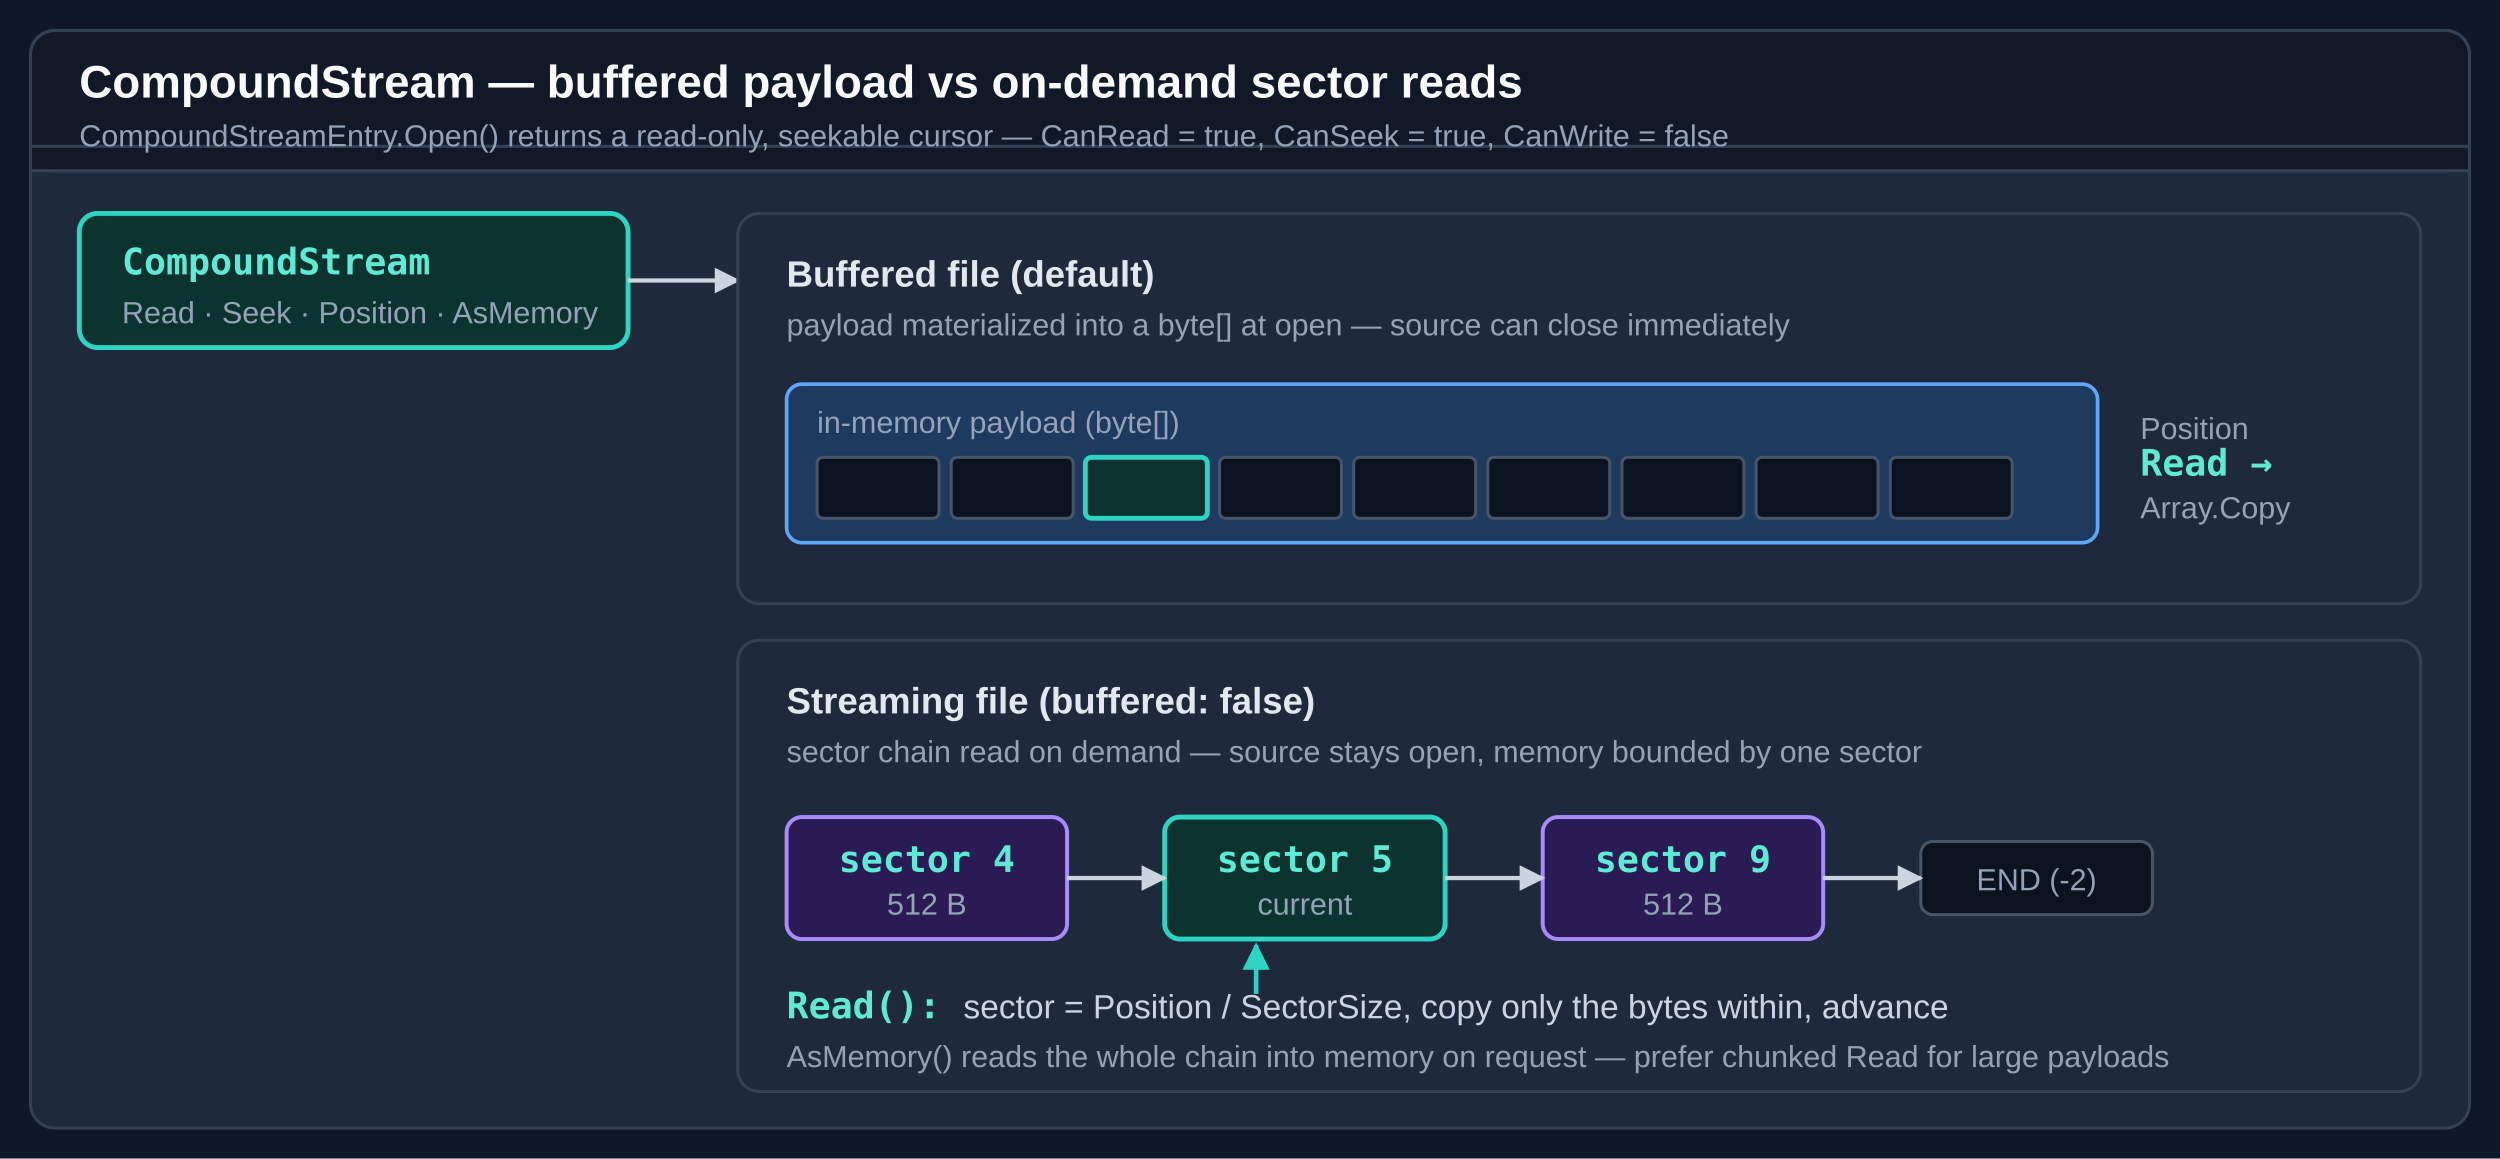
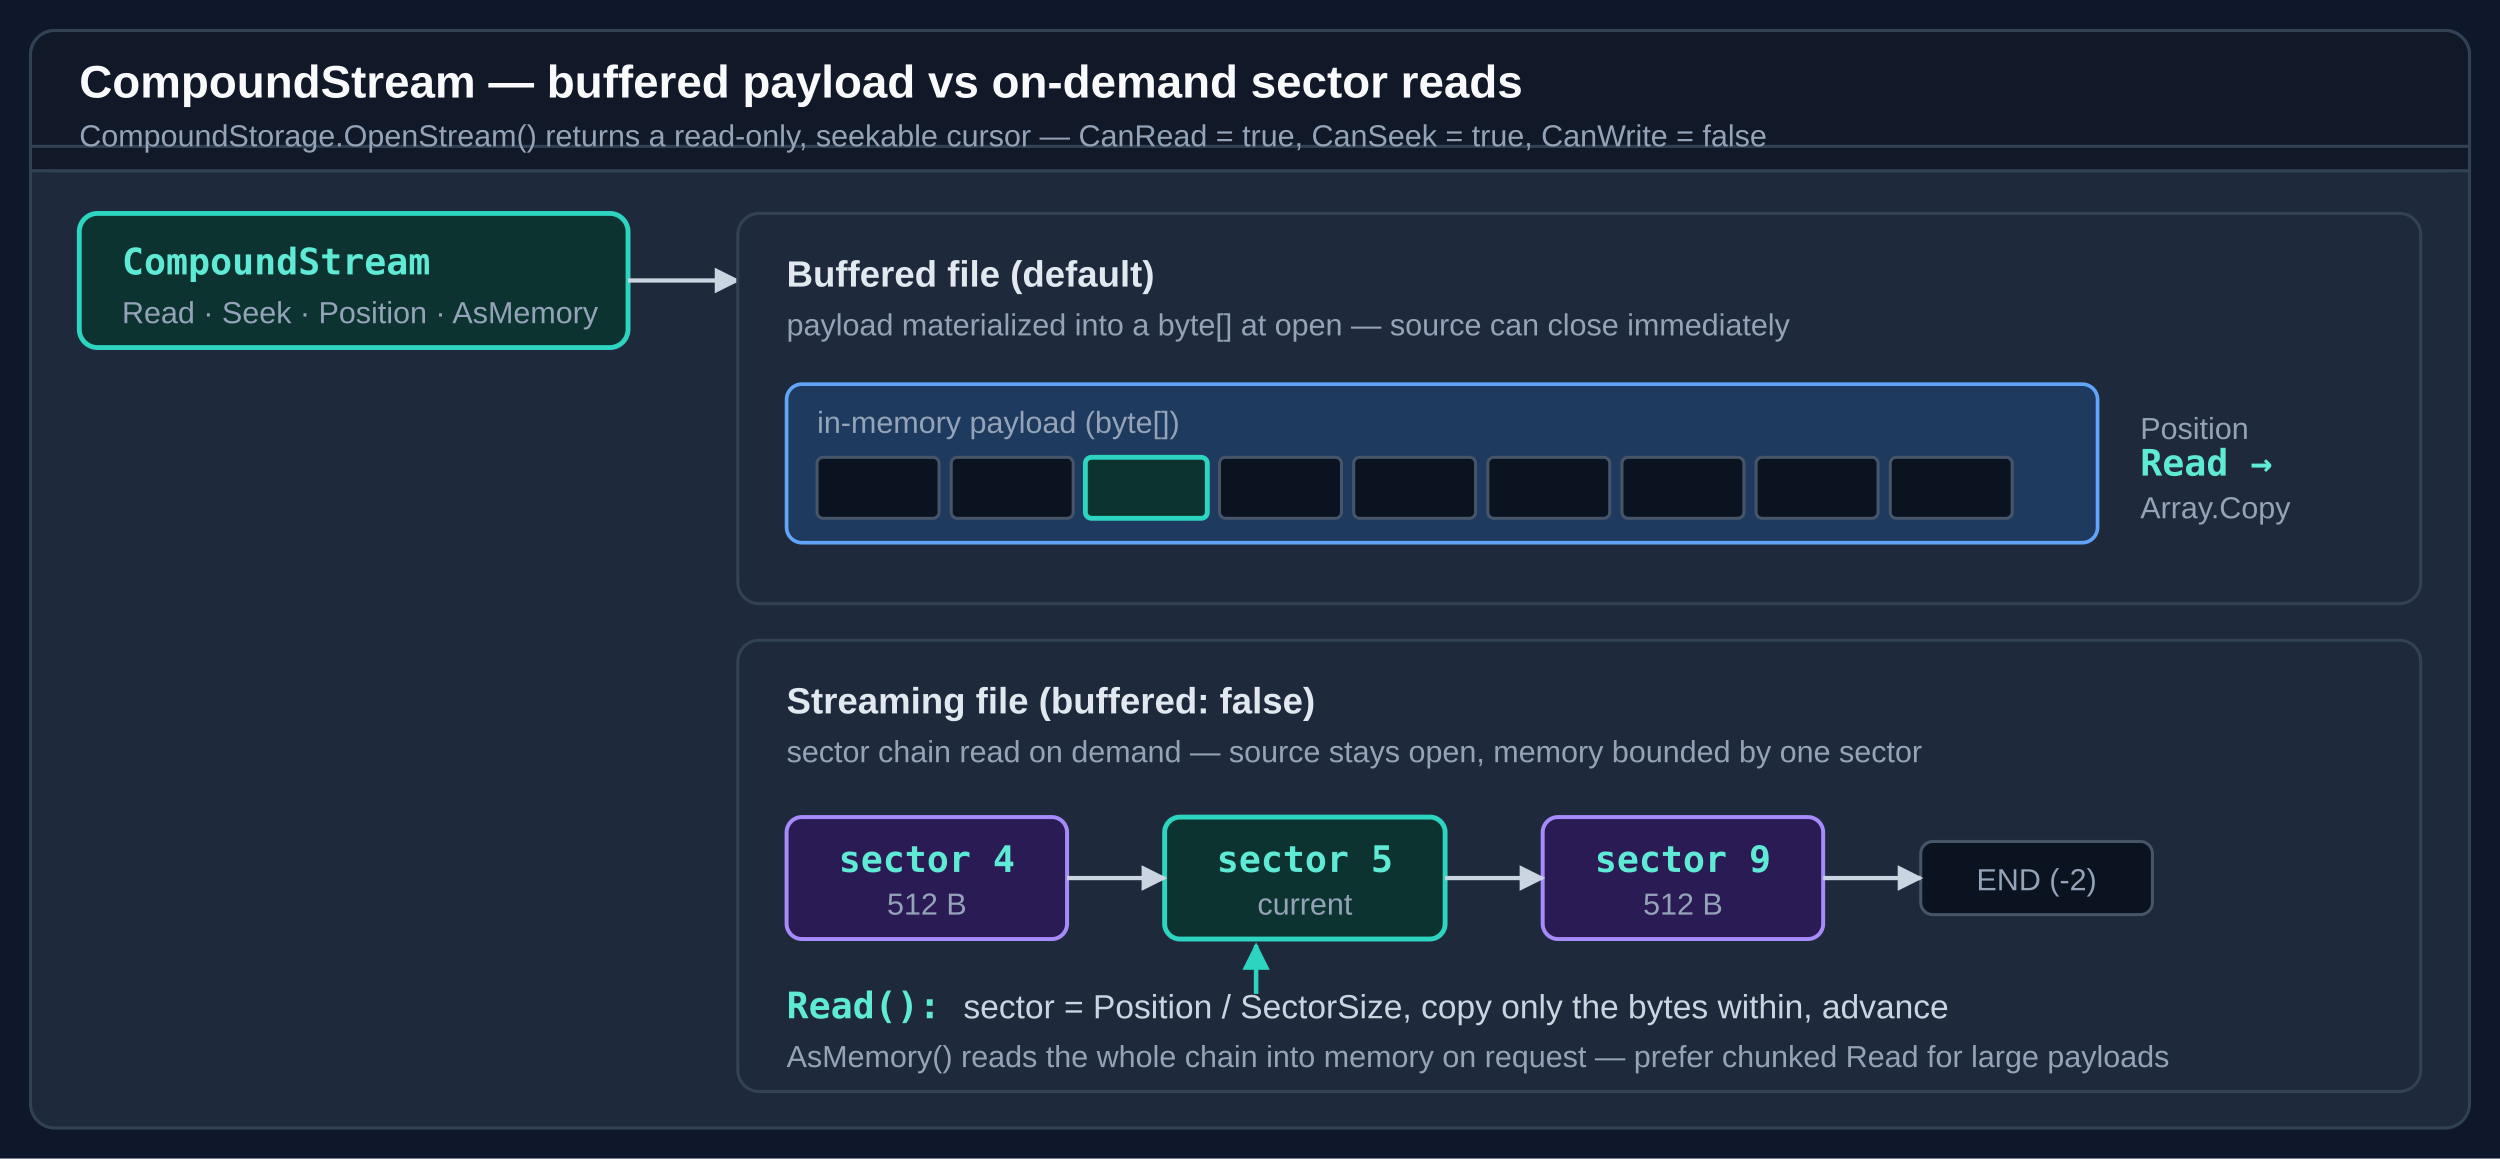
<svg xmlns="http://www.w3.org/2000/svg" viewBox="0 0 820 380" role="img" aria-labelledby="icsa-t icsa-d">
  <defs>
    <style>
      .icsa-bg   { fill: #0F172A; }
      .icsa-pan  { fill: #1E293B; stroke: #334155; stroke-width: 1; }
      .icsa-hdr  { fill: #111827; stroke: #334155; stroke-width: 1; }
      .icsa-ttl  { fill: #F8FAFC; font: 700 15px/1 "Segoe UI",Arial,sans-serif; }
      .icsa-lane { fill: #1E293B; stroke: #334155; stroke-width: 1; }
      .icsa-lbl  { fill: #E2E8F0; font: 700 12px/1 "Segoe UI",Arial,sans-serif; }
      .icsa-sub  { fill: #CBD5E1; font: 400 11px/1 "Segoe UI",Arial,sans-serif; }
      .icsa-mut  { fill: #94A3B8; font: 400 10px/1 "Segoe UI",Arial,sans-serif; }
      .icsa-mono { fill: #5EEAD4; font: 700 12px/1 "Consolas",Menlo,monospace; }
      .icsa-cur  { fill: #0D3331; stroke: #2DD4BF; stroke-width: 1.6; }
      .icsa-mem  { fill: #1E3A5F; stroke: #60A5FA; stroke-width: 1.2; }
      .icsa-cell { fill: #0B1220; stroke: #475569; stroke-width: 1; }
      .icsa-hot  { fill: #0D3331; stroke: #2DD4BF; stroke-width: 1.6; }
      .icsa-sec  { fill: #2A1B54; stroke: #A78BFA; stroke-width: 1.3; }
      .icsa-w    { stroke: #CBD5E1; stroke-width: 1.4; fill: none; }
      .icsa-wt   { stroke: #2DD4BF; stroke-width: 1.5; fill: none; }
    </style>
    <marker id="icsa-a" viewBox="0 0 10 10" refX="9" refY="5" markerWidth="6" markerHeight="6" orient="auto-start-reverse">
      <path d="M0,0 L10,5 L0,10 Z" fill="#CBD5E1" />
    </marker>
    <marker id="icsa-at" viewBox="0 0 10 10" refX="9" refY="5" markerWidth="6" markerHeight="6" orient="auto-start-reverse">
      <path d="M0,0 L10,5 L0,10 Z" fill="#2DD4BF" />
    </marker>
  </defs>
  <rect class="icsa-bg" width="820" height="380" />
  <g transform="translate(10 10)">
    <rect class="icsa-pan" width="800" height="360" rx="8" />
    <rect class="icsa-hdr" width="800" height="46" rx="8" />
    <rect class="icsa-hdr" y="38" width="800" height="8" />
    <text class="icsa-ttl" x="16" y="22">CompoundStream — buffered payload vs on-demand sector reads</text>
-     <text class="icsa-mut" x="16" y="38">CompoundStreamEntry.Open() returns a read-only, seekable cursor — CanRead = true, CanSeek = true, CanWrite = false</text>
+     <text class="icsa-mut" x="16" y="38">CompoundStorage.OpenStream() returns a read-only, seekable cursor — CanRead = true, CanSeek = true, CanWrite = false</text>
    <g transform="translate(16 60)">
      <rect class="icsa-cur" width="180" height="44" rx="6" />
      <text class="icsa-mono" x="14" y="20">CompoundStream</text>
      <text class="icsa-mut" x="14" y="36">Read · Seek · Position · AsMemory</text>
    </g>
    <line class="icsa-w" x1="196" y1="82" x2="232" y2="82" marker-end="url(#icsa-a)" />
    <g transform="translate(232 60)">
      <rect class="icsa-lane" width="552" height="128" rx="7" />
      <text class="icsa-lbl" x="16" y="24" fill="#93C5FD">Buffered file (default)</text>
      <text class="icsa-mut" x="16" y="40">payload materialized into a byte[] at open — source can close immediately</text>
      <g transform="translate(16 56)">
        <rect class="icsa-mem" width="430" height="52" rx="5" />
        <text class="icsa-mut" x="10" y="16">in-memory payload (byte[])</text>
        <g transform="translate(10 24)">
          <rect class="icsa-cell" x="0" y="0" width="40" height="20" rx="2" />
          <rect class="icsa-cell" x="44" y="0" width="40" height="20" rx="2" />
          <rect class="icsa-hot" x="88" y="0" width="40" height="20" rx="2" />
          <rect class="icsa-cell" x="132" y="0" width="40" height="20" rx="2" />
          <rect class="icsa-cell" x="176" y="0" width="40" height="20" rx="2" />
          <rect class="icsa-cell" x="220" y="0" width="40" height="20" rx="2" />
          <rect class="icsa-cell" x="264" y="0" width="40" height="20" rx="2" />
          <rect class="icsa-cell" x="308" y="0" width="40" height="20" rx="2" />
          <rect class="icsa-cell" x="352" y="0" width="40" height="20" rx="2" />
        </g>
      </g>
      <text class="icsa-mono" x="460" y="86" font-size="11">Read →</text>
      <text class="icsa-mut" x="460" y="100">Array.Copy</text>
      <text class="icsa-mut" x="460" y="74">Position</text>
    </g>
    <g transform="translate(232 200)">
      <rect class="icsa-lane" width="552" height="148" rx="7" />
      <text class="icsa-lbl" x="16" y="24" fill="#C4B5FD">Streaming file (buffered: false)</text>
      <text class="icsa-mut" x="16" y="40">sector chain read on demand — source stays open, memory bounded by one sector</text>
      <g transform="translate(16 58)">
        <rect class="icsa-sec" x="0" y="0" width="92" height="40" rx="5" />
        <text class="icsa-mono" x="46" y="18" text-anchor="middle" fill="#C4B5FD" font-size="11">sector 4</text>
        <text class="icsa-mut" x="46" y="32" text-anchor="middle">512 B</text>
        <rect class="icsa-hot" x="124" y="0" width="92" height="40" rx="5" />
        <text class="icsa-mono" x="170" y="18" text-anchor="middle" font-size="11">sector 5</text>
        <text class="icsa-mut" x="170" y="32" text-anchor="middle">current</text>
        <rect class="icsa-sec" x="248" y="0" width="92" height="40" rx="5" />
        <text class="icsa-mono" x="294" y="18" text-anchor="middle" fill="#C4B5FD" font-size="11">sector 9</text>
        <text class="icsa-mut" x="294" y="32" text-anchor="middle">512 B</text>
        <rect class="icsa-cell" x="372" y="8" width="76" height="24" rx="4" />
        <text class="icsa-mut" x="410" y="24" text-anchor="middle">END (-2)</text>
        <line class="icsa-w" x1="92" y1="20" x2="124" y2="20" marker-end="url(#icsa-a)" />
        <line class="icsa-w" x1="216" y1="20" x2="248" y2="20" marker-end="url(#icsa-a)" />
        <line class="icsa-w" x1="340" y1="20" x2="372" y2="20" marker-end="url(#icsa-a)" />
      </g>
      <line class="icsa-wt" x1="170" y1="116" x2="170" y2="100" marker-end="url(#icsa-at)" />
      <text class="icsa-mono" x="16" y="124" font-size="11">Read():</text>
      <text class="icsa-sub" x="74" y="124">sector = Position / SectorSize, copy only the bytes within, advance</text>
      <text class="icsa-mut" x="16" y="140">AsMemory() reads the whole chain into memory on request — prefer chunked Read for large payloads</text>
    </g>
  </g>
</svg>
